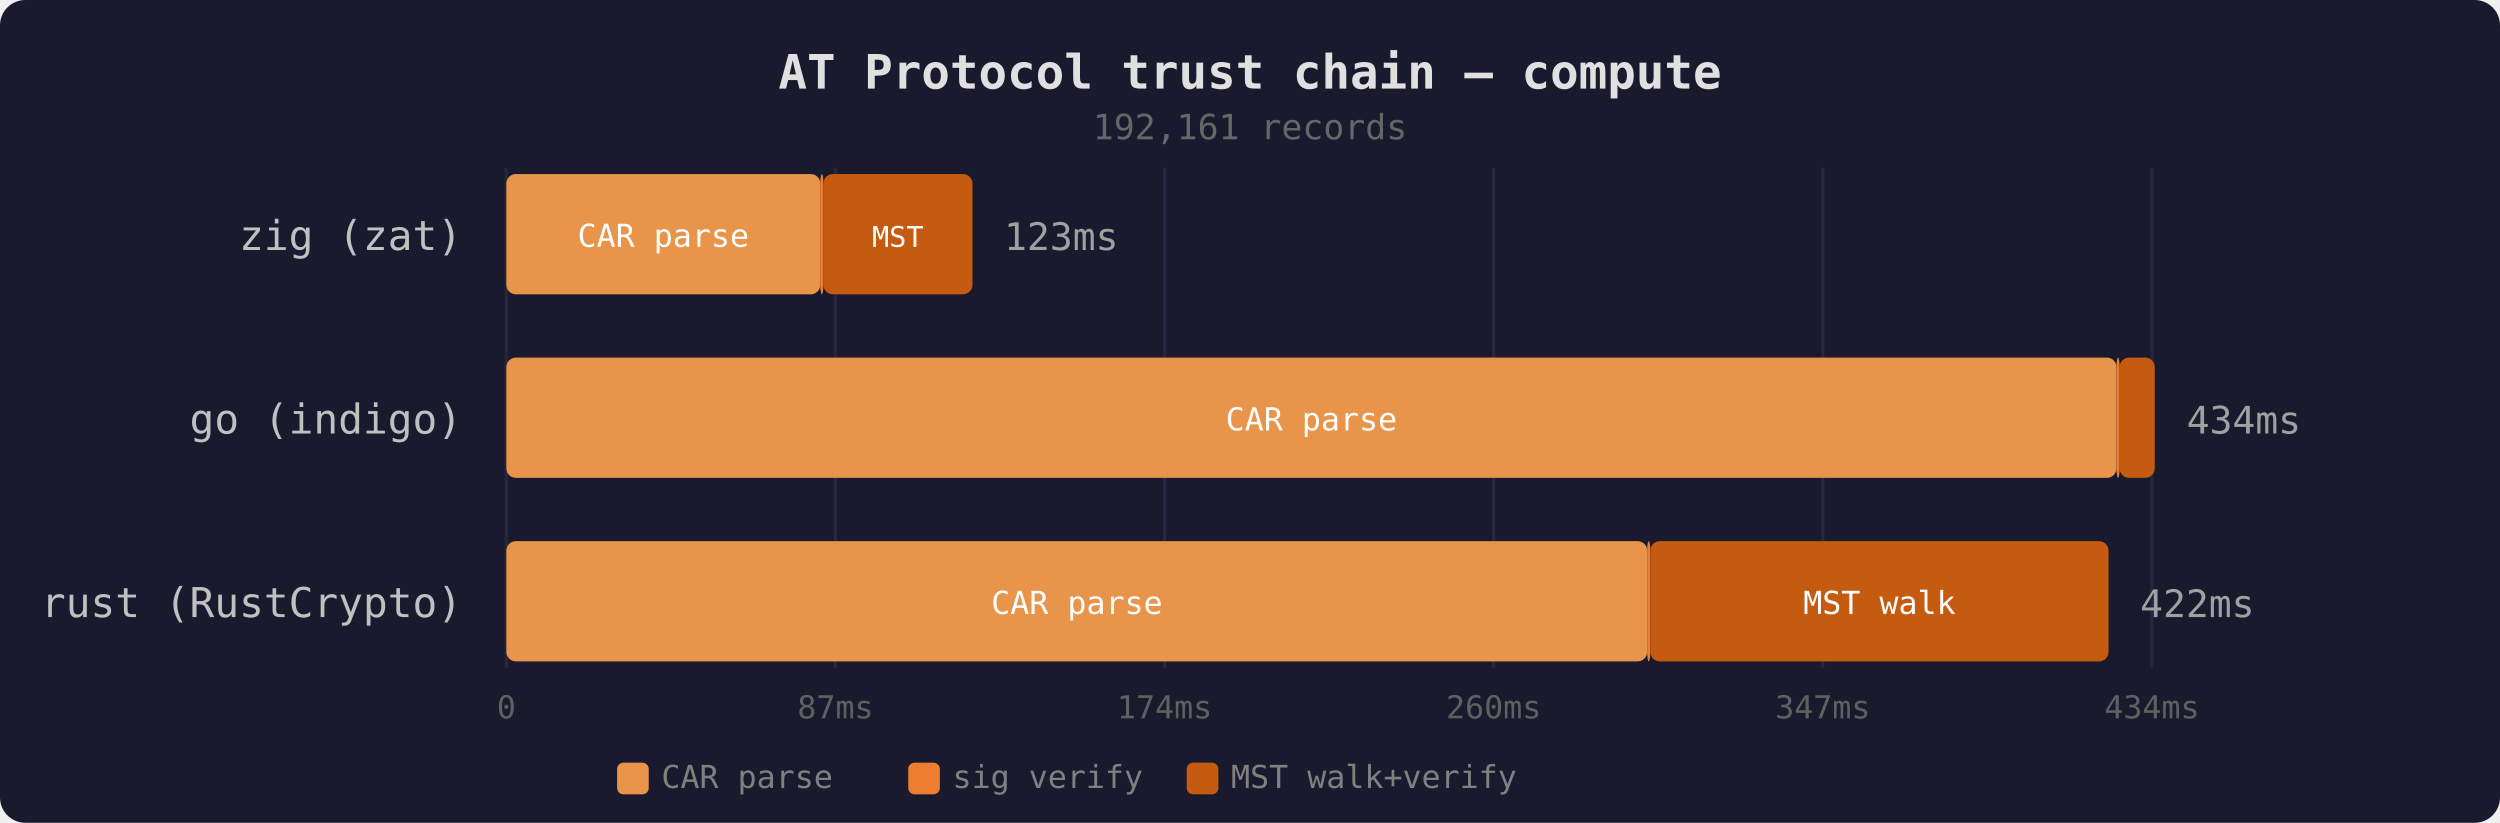
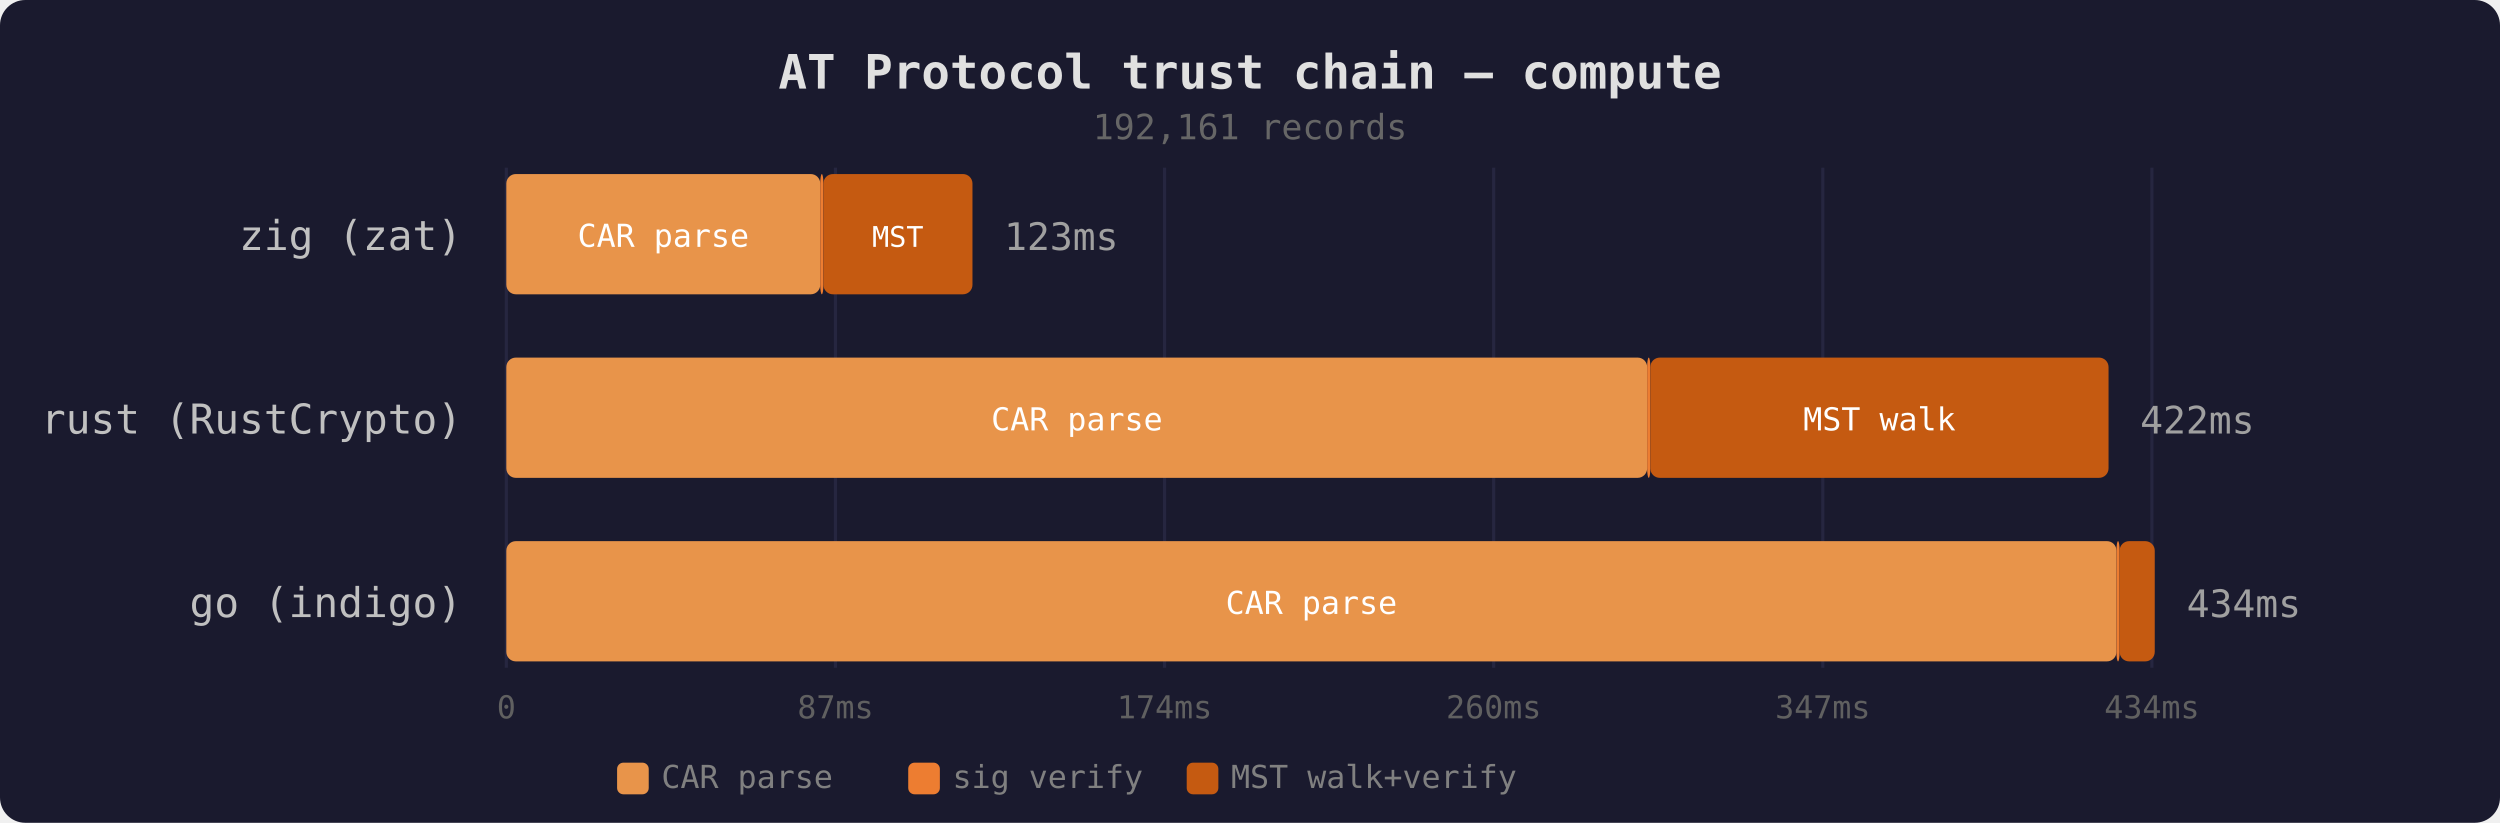
<svg xmlns="http://www.w3.org/2000/svg" viewBox="0 0 790 260" font-family="'SF Mono', 'Fira Code', 'Cascadia Code', Menlo, monospace">
  <rect width="790" height="260" fill="#1a1a2e" rx="8" />
  <text x="395.0" y="28" text-anchor="middle" fill="#e0e0e0" font-size="15" font-weight="600">AT Protocol trust chain — compute</text>
  <text x="395.0" y="44" text-anchor="middle" fill="#666" font-size="11">192,161 records</text>
  <line x1="160.0" y1="53" x2="160.0" y2="211" stroke="#262640" stroke-width="1" />
  <line x1="264.0" y1="53" x2="264.0" y2="211" stroke="#262640" stroke-width="1" />
  <line x1="368.0" y1="53" x2="368.0" y2="211" stroke="#262640" stroke-width="1" />
  <line x1="472.0" y1="53" x2="472.0" y2="211" stroke="#262640" stroke-width="1" />
  <line x1="576.0" y1="53" x2="576.0" y2="211" stroke="#262640" stroke-width="1" />
  <line x1="680.0" y1="53" x2="680.0" y2="211" stroke="#262640" stroke-width="1" />
  <text x="146" y="79.0" text-anchor="end" fill="#c0c0c0" font-size="13">zig (zat)</text>
  <rect x="160.0" y="55" width="99.2" height="38" fill="#e8944a" rx="3" />
  <text x="209.6" y="78.0" text-anchor="middle" fill="white" font-size="10" font-weight="500">CAR parse</text>
  <rect x="259.2" y="55" width="1.0" height="38" fill="#ed7d31" rx="3" />
  <rect x="260.2" y="55" width="47.1" height="38" fill="#c55a11" rx="3" />
  <text x="283.7" y="78.0" text-anchor="middle" fill="white" font-size="9" font-weight="500">MST</text>
  <text x="317.3" y="79.0" fill="#a0a0a0" font-size="12" font-weight="500">123ms</text>
-   <text x="146" y="137.0" text-anchor="end" fill="#c0c0c0" font-size="13">go (indigo)</text>
-   <rect x="160.0" y="113" width="508.8" height="38" fill="#e8944a" rx="3" />
-   <text x="414.4" y="136.0" text-anchor="middle" fill="white" font-size="10" font-weight="500">CAR parse</text>
-   <rect x="668.8" y="113" width="1.0" height="38" fill="#ed7d31" rx="3" />
-   <rect x="669.8" y="113" width="11.1" height="38" fill="#c55a11" rx="3" />
-   <text x="691.0" y="137.0" fill="#a0a0a0" font-size="12" font-weight="500">434ms</text>
-   <text x="146" y="195.0" text-anchor="end" fill="#c0c0c0" font-size="13">rust (RustCrypto)</text>
-   <rect x="160.0" y="171" width="360.5" height="38" fill="#e8944a" rx="3" />
-   <text x="340.3" y="194.0" text-anchor="middle" fill="white" font-size="10" font-weight="500">CAR parse</text>
-   <rect x="520.5" y="171" width="1.0" height="38" fill="#ed7d31" rx="3" />
-   <rect x="521.5" y="171" width="144.8" height="38" fill="#c55a11" rx="3" />
-   <text x="593.9" y="194.0" text-anchor="middle" fill="white" font-size="10" font-weight="500">MST walk</text>
-   <text x="676.3" y="195.0" fill="#a0a0a0" font-size="12" font-weight="500">422ms</text>
+   <text x="146" y="137.0" text-anchor="end" fill="#c0c0c0" font-size="13">rust (RustCrypto)</text>
+   <rect x="160.0" y="113" width="360.5" height="38" fill="#e8944a" rx="3" />
+   <text x="340.3" y="136.0" text-anchor="middle" fill="white" font-size="10" font-weight="500">CAR parse</text>
+   <rect x="520.5" y="113" width="1.0" height="38" fill="#ed7d31" rx="3" />
+   <rect x="521.5" y="113" width="144.8" height="38" fill="#c55a11" rx="3" />
+   <text x="593.9" y="136.0" text-anchor="middle" fill="white" font-size="10" font-weight="500">MST walk</text>
+   <text x="676.3" y="137.0" fill="#a0a0a0" font-size="12" font-weight="500">422ms</text>
+   <text x="146" y="195.0" text-anchor="end" fill="#c0c0c0" font-size="13">go (indigo)</text>
+   <rect x="160.0" y="171" width="508.8" height="38" fill="#e8944a" rx="3" />
+   <text x="414.4" y="194.0" text-anchor="middle" fill="white" font-size="10" font-weight="500">CAR parse</text>
+   <rect x="668.8" y="171" width="1.0" height="38" fill="#ed7d31" rx="3" />
+   <rect x="669.8" y="171" width="11.1" height="38" fill="#c55a11" rx="3" />
+   <text x="691.0" y="195.0" fill="#a0a0a0" font-size="12" font-weight="500">434ms</text>
  <text x="160.0" y="227" text-anchor="middle" fill="#606060" font-size="10">0</text>
  <text x="264.0" y="227" text-anchor="middle" fill="#606060" font-size="10">87ms</text>
  <text x="368.0" y="227" text-anchor="middle" fill="#606060" font-size="10">174ms</text>
  <text x="472.0" y="227" text-anchor="middle" fill="#606060" font-size="10">260ms</text>
  <text x="576.0" y="227" text-anchor="middle" fill="#606060" font-size="10">347ms</text>
  <text x="680.0" y="227" text-anchor="middle" fill="#606060" font-size="10">434ms</text>
  <rect x="195" y="241" width="10" height="10" fill="#e8944a" rx="2" />
  <text x="209" y="249" fill="#808080" font-size="10">CAR parse</text>
  <rect x="287" y="241" width="10" height="10" fill="#ed7d31" rx="2" />
  <text x="301" y="249" fill="#808080" font-size="10">sig verify</text>
  <rect x="375" y="241" width="10" height="10" fill="#c55a11" rx="2" />
  <text x="389" y="249" fill="#808080" font-size="10">MST walk+verify</text>
</svg>
